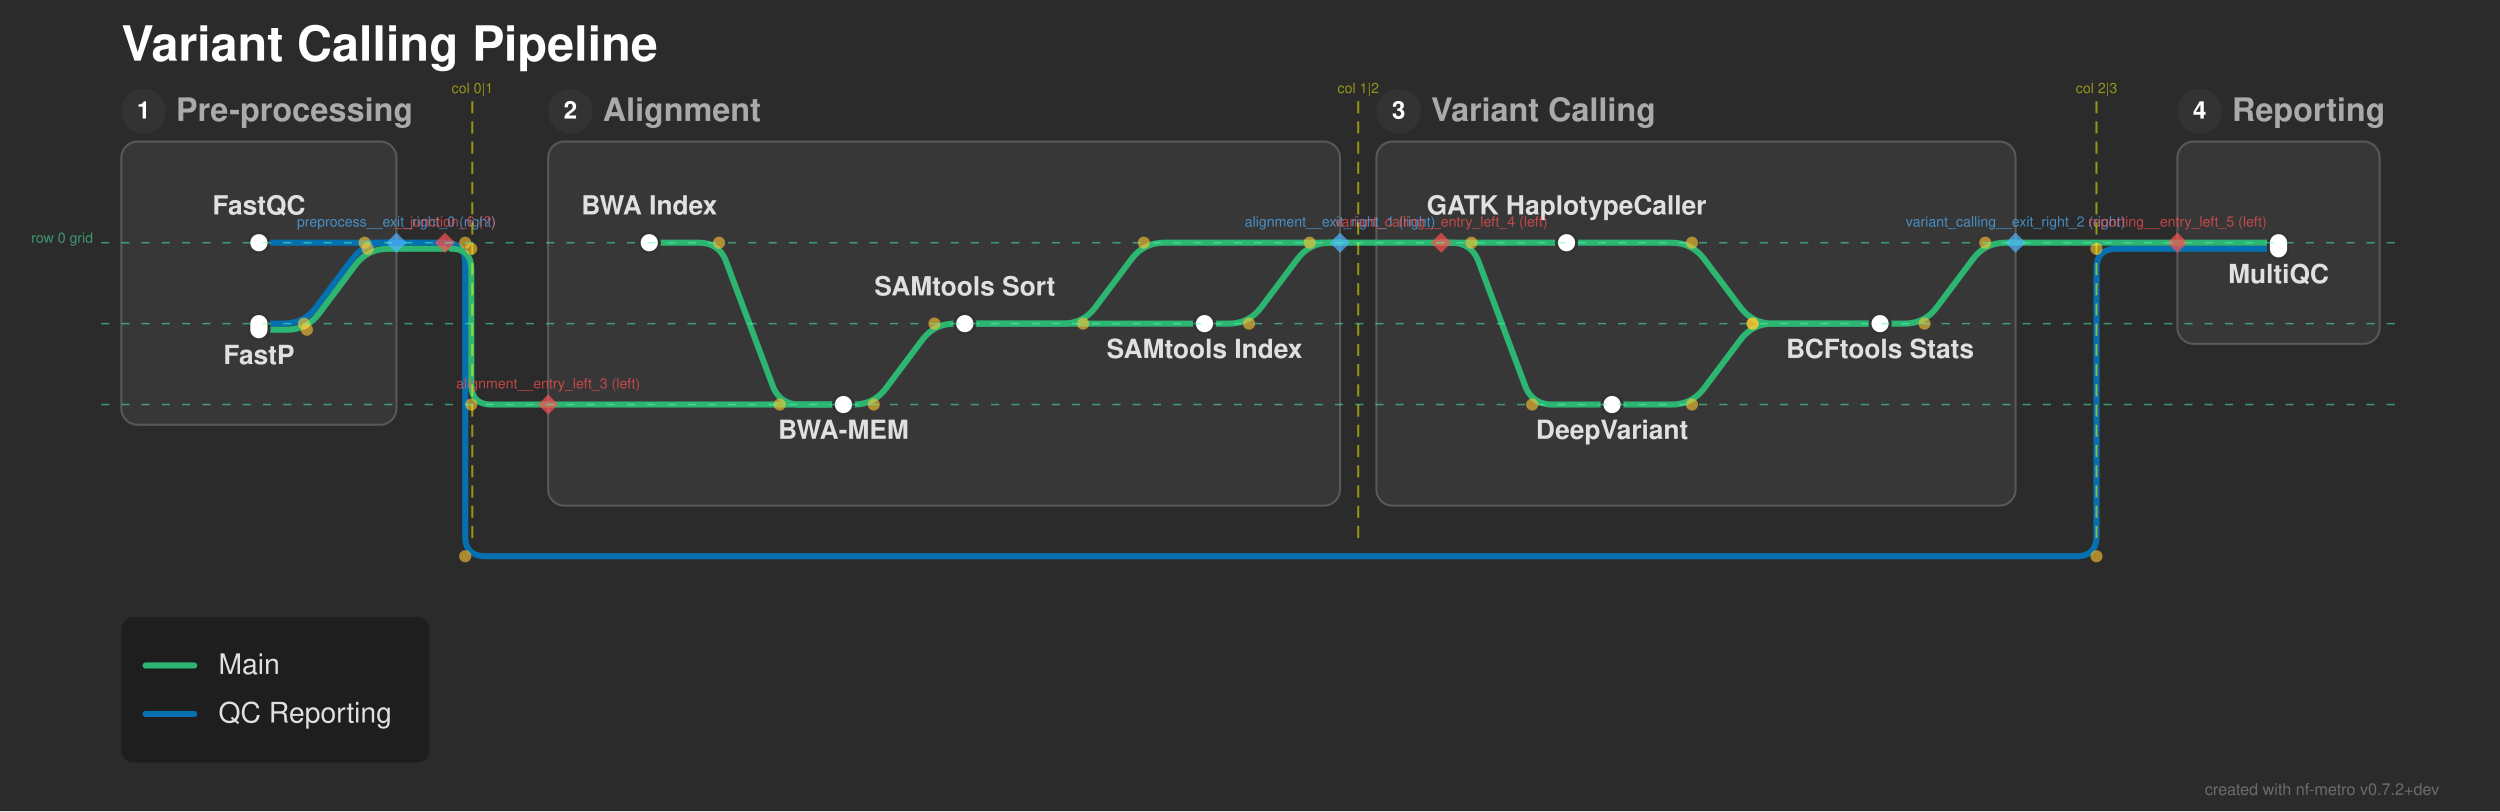
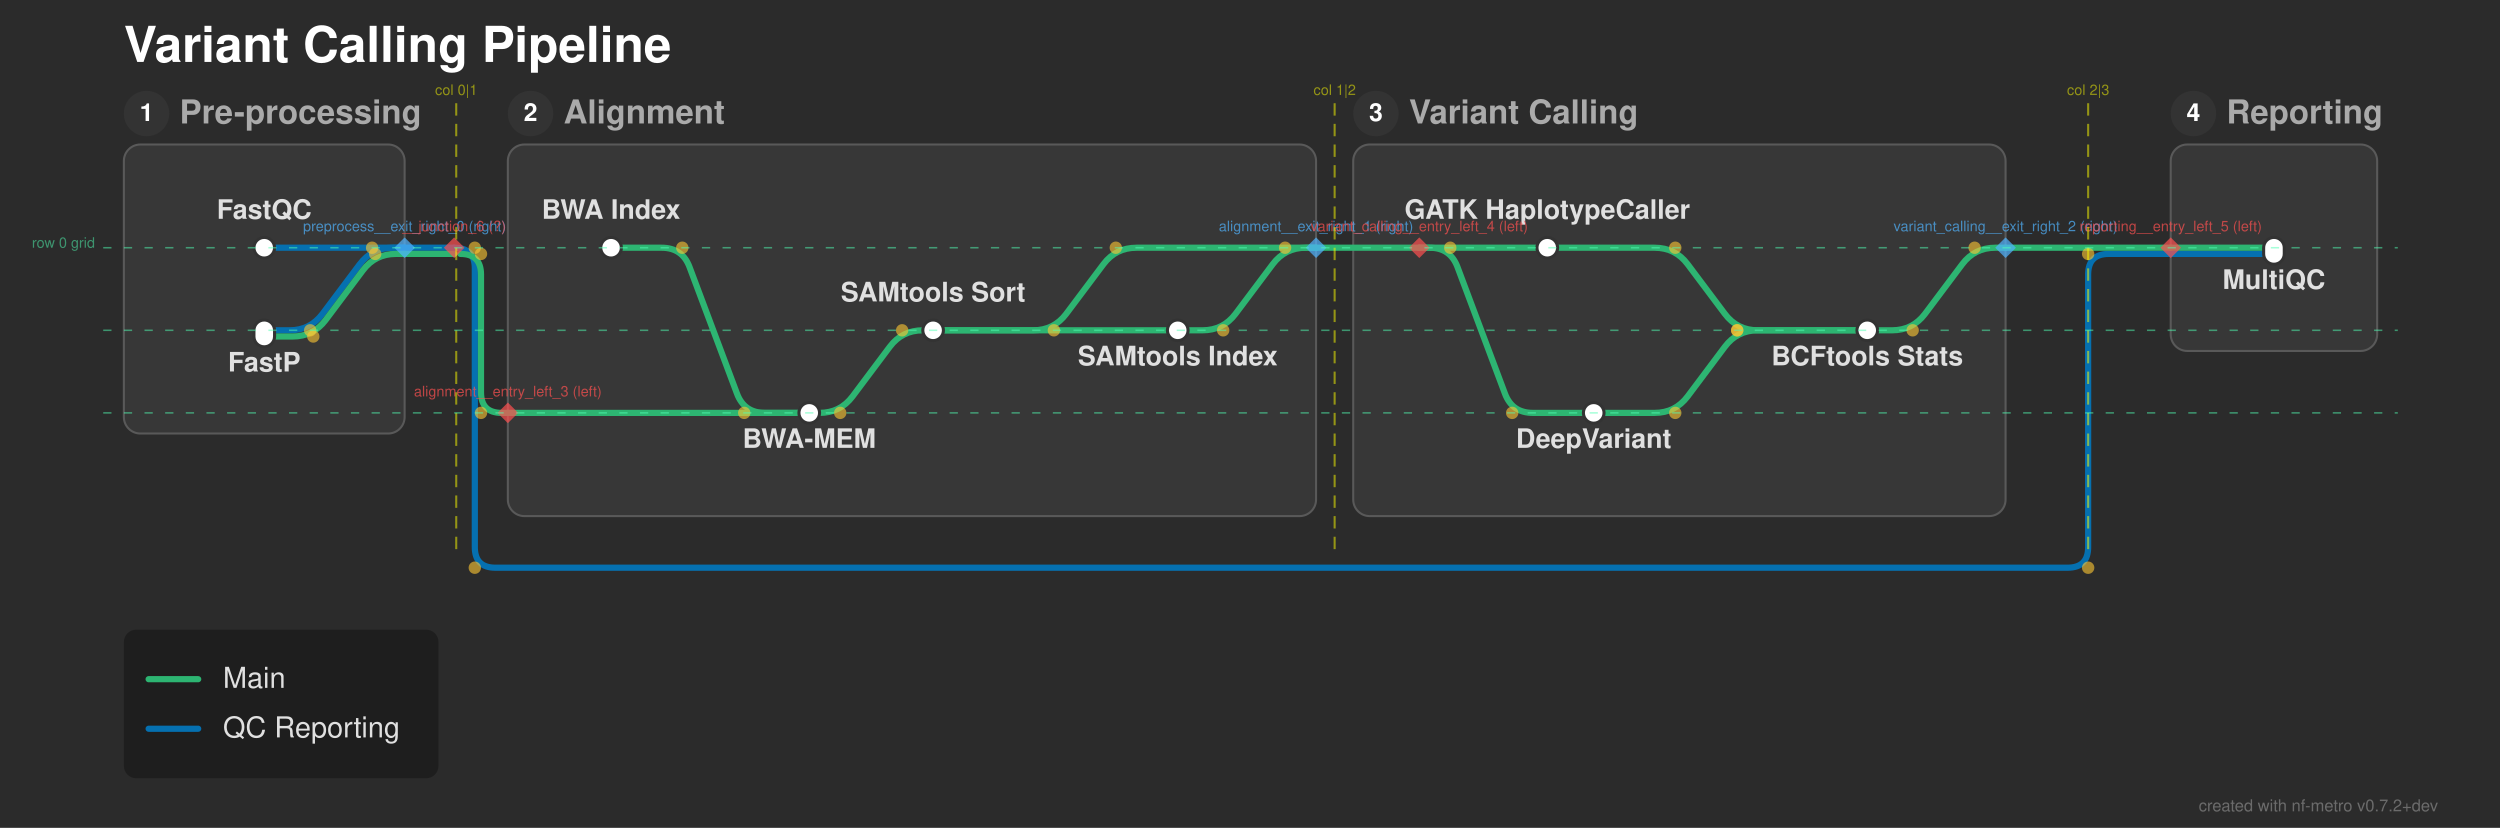
- <svg xmlns="http://www.w3.org/2000/svg" width="1236" height="401" viewBox="0 0 1236 401">
+ <svg xmlns="http://www.w3.org/2000/svg" width="1211" height="401" viewBox="0 0 1211 401">
  <defs>
</defs>
-   <rect x="0" y="0" width="1236" height="401" fill="#2b2b2b" />
+   <rect x="0" y="0" width="1211" height="401" fill="#2b2b2b" />
  <text x="60.0" y="30.0" font-size="24.0" fill="#ffffff" font-family="'Helvetica Neue', Helvetica, Arial, sans-serif" font-weight="bold" class="nf-metro-title">Variant Calling Pipeline</text>
  <rect x="60.0" y="70.0" width="136.0" height="140.0" rx="8" ry="8" fill="#373737" stroke="#595959" stroke-width="1.0" class="nf-metro-section-box" data-section-id="preprocess" data-section-lines="main,qc" />
  <circle cx="71.0" cy="55.0" r="11" fill="#333333" class="nf-metro-section-num-circle" data-section-id="preprocess" />
  <text x="71.0" y="55.0" font-size="12" fill="#ffffff" font-family="'Helvetica Neue', Helvetica, Arial, sans-serif" font-weight="bold" text-anchor="middle" dy="0.3em" data-section-id="preprocess">1</text>
  <text x="87.0" y="55.0" font-size="16.0" fill="#aaaaaa" font-family="'Helvetica Neue', Helvetica, Arial, sans-serif" font-weight="bold" dy="0.3em" class="nf-metro-section-label" data-section-id="preprocess">Pre-processing</text>
-   <rect x="271.0" y="70.0" width="391.5" height="180.0" rx="8" ry="8" fill="#373737" stroke="#595959" stroke-width="1.0" class="nf-metro-section-box" data-section-id="alignment" data-section-lines="main" />
-   <circle cx="282.0" cy="55.0" r="11" fill="#333333" class="nf-metro-section-num-circle" data-section-id="alignment" />
-   <text x="282.0" y="55.0" font-size="12" fill="#ffffff" font-family="'Helvetica Neue', Helvetica, Arial, sans-serif" font-weight="bold" text-anchor="middle" dy="0.3em" data-section-id="alignment">2</text>
-   <text x="298.0" y="55.0" font-size="16.0" fill="#aaaaaa" font-family="'Helvetica Neue', Helvetica, Arial, sans-serif" font-weight="bold" dy="0.3em" class="nf-metro-section-label" data-section-id="alignment">Alignment</text>
-   <rect x="680.5" y="70.0" width="316.0" height="180.0" rx="8" ry="8" fill="#373737" stroke="#595959" stroke-width="1.0" class="nf-metro-section-box" data-section-id="variant_calling" data-section-lines="main" />
-   <circle cx="691.5" cy="55.0" r="11" fill="#333333" class="nf-metro-section-num-circle" data-section-id="variant_calling" />
-   <text x="691.5" y="55.0" font-size="12" fill="#ffffff" font-family="'Helvetica Neue', Helvetica, Arial, sans-serif" font-weight="bold" text-anchor="middle" dy="0.3em" data-section-id="variant_calling">3</text>
-   <text x="707.5" y="55.0" font-size="16.0" fill="#aaaaaa" font-family="'Helvetica Neue', Helvetica, Arial, sans-serif" font-weight="bold" dy="0.3em" class="nf-metro-section-label" data-section-id="variant_calling">Variant Calling</text>
-   <rect x="1076.5" y="70.0" width="100.0" height="100.0" rx="8" ry="8" fill="#373737" stroke="#595959" stroke-width="1.0" class="nf-metro-section-box" data-section-id="reporting" data-section-lines="main,qc" />
-   <circle cx="1087.5" cy="55.0" r="11" fill="#333333" class="nf-metro-section-num-circle" data-section-id="reporting" />
-   <text x="1087.5" y="55.0" font-size="12" fill="#ffffff" font-family="'Helvetica Neue', Helvetica, Arial, sans-serif" font-weight="bold" text-anchor="middle" dy="0.3em" data-section-id="reporting">4</text>
-   <text x="1103.5" y="55.0" font-size="16.0" fill="#aaaaaa" font-family="'Helvetica Neue', Helvetica, Arial, sans-serif" font-weight="bold" dy="0.3em" class="nf-metro-section-label" data-section-id="reporting">Reporting</text>
+   <rect x="246.0" y="70.0" width="391.5" height="180.0" rx="8" ry="8" fill="#373737" stroke="#595959" stroke-width="1.0" class="nf-metro-section-box" data-section-id="alignment" data-section-lines="main" />
+   <circle cx="257.0" cy="55.0" r="11" fill="#333333" class="nf-metro-section-num-circle" data-section-id="alignment" />
+   <text x="257.0" y="55.0" font-size="12" fill="#ffffff" font-family="'Helvetica Neue', Helvetica, Arial, sans-serif" font-weight="bold" text-anchor="middle" dy="0.3em" data-section-id="alignment">2</text>
+   <text x="273.0" y="55.0" font-size="16.0" fill="#aaaaaa" font-family="'Helvetica Neue', Helvetica, Arial, sans-serif" font-weight="bold" dy="0.3em" class="nf-metro-section-label" data-section-id="alignment">Alignment</text>
+   <rect x="655.5" y="70.0" width="316.0" height="180.0" rx="8" ry="8" fill="#373737" stroke="#595959" stroke-width="1.0" class="nf-metro-section-box" data-section-id="variant_calling" data-section-lines="main" />
+   <circle cx="666.5" cy="55.0" r="11" fill="#333333" class="nf-metro-section-num-circle" data-section-id="variant_calling" />
+   <text x="666.5" y="55.0" font-size="12" fill="#ffffff" font-family="'Helvetica Neue', Helvetica, Arial, sans-serif" font-weight="bold" text-anchor="middle" dy="0.3em" data-section-id="variant_calling">3</text>
+   <text x="682.5" y="55.0" font-size="16.0" fill="#aaaaaa" font-family="'Helvetica Neue', Helvetica, Arial, sans-serif" font-weight="bold" dy="0.3em" class="nf-metro-section-label" data-section-id="variant_calling">Variant Calling</text>
+   <rect x="1051.5" y="70.0" width="100.0" height="100.0" rx="8" ry="8" fill="#373737" stroke="#595959" stroke-width="1.0" class="nf-metro-section-box" data-section-id="reporting" data-section-lines="main,qc" />
+   <circle cx="1062.5" cy="55.0" r="11" fill="#333333" class="nf-metro-section-num-circle" data-section-id="reporting" />
+   <text x="1062.5" y="55.0" font-size="12" fill="#ffffff" font-family="'Helvetica Neue', Helvetica, Arial, sans-serif" font-weight="bold" text-anchor="middle" dy="0.3em" data-section-id="reporting">4</text>
+   <text x="1078.5" y="55.0" font-size="16.0" fill="#aaaaaa" font-family="'Helvetica Neue', Helvetica, Arial, sans-serif" font-weight="bold" dy="0.3em" class="nf-metro-section-label" data-section-id="reporting">Reporting</text>
  <path d="M128.0,120.0 L196.0,120.0" stroke="#0570b0" stroke-width="3.0" stroke-linecap="round" class="metro-line-qc" data-line-id="qc" />
-   <path d="M1076.5,123.0 L1126.5,123.0" stroke="#0570b0" stroke-width="3.0" stroke-linecap="round" class="metro-line-qc" data-line-id="qc" />
+   <path d="M1051.5,123.0 L1101.5,123.0" stroke="#0570b0" stroke-width="3.0" stroke-linecap="round" class="metro-line-qc" data-line-id="qc" />
  <path d="M128.0,160.0 L140.25,160.0 Q150.25,160.0,156.25,152.0 L174.25,128.0 Q180.25,120.0,190.25,120.0 L196.0,120.0" stroke="#0570b0" stroke-width="3.0" fill="none" stroke-linecap="round" stroke-linejoin="round" class="metro-line-qc" data-line-id="qc" />
  <path d="M196.0,120.0 L220.0,120.0" stroke="#0570b0" stroke-width="3.0" stroke-linecap="round" class="metro-line-qc" data-line-id="qc" />
-   <path d="M220.0,120.0 L220.0,120.0 Q230.0,120.0,230.0,130.0 L230.0,265.0 Q230.0,275.0,240.0,275.0 L1026.5,275.0 Q1036.5,275.0,1036.5,265.0 L1036.5,133.0 Q1036.5,123.0,1046.5,123.0 L1076.5,123.0" stroke="#0570b0" stroke-width="3.0" fill="none" stroke-linecap="round" stroke-linejoin="round" class="metro-line-qc" data-line-id="qc" />
-   <path d="M321.0,120.0 L345.5,120.0 Q355.5,120.0,359.011,129.363 L381.989,190.637 Q385.5,200.0,395.5,200.0 L417.0,200.0" stroke="#2db572" stroke-width="3.0" fill="none" stroke-linecap="round" stroke-linejoin="round" class="metro-line-main" data-line-id="main" />
-   <path d="M417.0,200.0 L422.0,200.0 Q432.0,200.0,438.0,192.0 L456.0,168.0 Q462.0,160.0,472.0,160.0 L477.0,160.0" stroke="#2db572" stroke-width="3.0" fill="none" stroke-linecap="round" stroke-linejoin="round" class="metro-line-main" data-line-id="main" />
-   <path d="M477.0,160.0 L595.5,160.0" stroke="#2db572" stroke-width="3.0" stroke-linecap="round" class="metro-line-main" data-line-id="main" />
-   <path d="M774.5,120.0 L826.5,120.0 Q836.5,120.0,842.5,128.0 L860.5,152.0 Q866.5,160.0,876.5,160.0 L929.5,160.0" stroke="#2db572" stroke-width="3.0" fill="none" stroke-linecap="round" stroke-linejoin="round" class="metro-line-main" data-line-id="main" />
-   <path d="M797.0,200.0 L826.5,200.0 Q836.5,200.0,842.5,192.0 L860.5,168.0 Q866.5,160.0,876.5,160.0 L929.5,160.0" stroke="#2db572" stroke-width="3.0" fill="none" stroke-linecap="round" stroke-linejoin="round" class="metro-line-main" data-line-id="main" />
+   <path d="M220.0,120.0 L220.0,120.0 Q230.0,120.0,230.0,130.0 L230.0,265.0 Q230.0,275.0,240.0,275.0 L1001.5,275.0 Q1011.5,275.0,1011.5,265.0 L1011.5,133.0 Q1011.5,123.0,1021.5,123.0 L1051.5,123.0" stroke="#0570b0" stroke-width="3.0" fill="none" stroke-linecap="round" stroke-linejoin="round" class="metro-line-qc" data-line-id="qc" />
+   <path d="M296.0,120.0 L320.5,120.0 Q330.5,120.0,334.011,129.363 L356.989,190.637 Q360.5,200.0,370.5,200.0 L392.0,200.0" stroke="#2db572" stroke-width="3.0" fill="none" stroke-linecap="round" stroke-linejoin="round" class="metro-line-main" data-line-id="main" />
+   <path d="M392.0,200.0 L397.0,200.0 Q407.0,200.0,413.0,192.0 L431.0,168.0 Q437.0,160.0,447.0,160.0 L452.0,160.0" stroke="#2db572" stroke-width="3.0" fill="none" stroke-linecap="round" stroke-linejoin="round" class="metro-line-main" data-line-id="main" />
+   <path d="M452.0,160.0 L570.5,160.0" stroke="#2db572" stroke-width="3.0" stroke-linecap="round" class="metro-line-main" data-line-id="main" />
+   <path d="M749.5,120.0 L801.5,120.0 Q811.5,120.0,817.5,128.0 L835.5,152.0 Q841.5,160.0,851.5,160.0 L904.5,160.0" stroke="#2db572" stroke-width="3.0" fill="none" stroke-linecap="round" stroke-linejoin="round" class="metro-line-main" data-line-id="main" />
+   <path d="M772.0,200.0 L801.5,200.0 Q811.5,200.0,817.5,192.0 L835.5,168.0 Q841.5,160.0,851.5,160.0 L904.5,160.0" stroke="#2db572" stroke-width="3.0" fill="none" stroke-linecap="round" stroke-linejoin="round" class="metro-line-main" data-line-id="main" />
  <path d="M128.0,163.0 L141.75,163.0 Q151.75,163.0,157.75,155.0 L175.75,131.0 Q181.75,123.0,191.75,123.0 L196.0,123.0" stroke="#2db572" stroke-width="3.0" fill="none" stroke-linecap="round" stroke-linejoin="round" class="metro-line-main" data-line-id="main" />
-   <path d="M271.0,200.0 L417.0,200.0" stroke="#2db572" stroke-width="3.0" stroke-linecap="round" class="metro-line-main" data-line-id="main" />
-   <path d="M477.0,160.0 L525.5,160.0 Q535.5,160.0,541.5,152.0 L559.5,128.0 Q565.5,120.0,575.5,120.0 L662.5,120.0" stroke="#2db572" stroke-width="3.0" fill="none" stroke-linecap="round" stroke-linejoin="round" class="metro-line-main" data-line-id="main" />
-   <path d="M712.5,120.0 L774.5,120.0" stroke="#2db572" stroke-width="3.0" stroke-linecap="round" class="metro-line-main" data-line-id="main" />
-   <path d="M712.5,120.0 L717.5,120.0 Q727.5,120.0,731.011,129.363 L753.989,190.637 Q757.5,200.0,767.5,200.0 L797.0,200.0" stroke="#2db572" stroke-width="3.0" fill="none" stroke-linecap="round" stroke-linejoin="round" class="metro-line-main" data-line-id="main" />
-   <path d="M595.5,160.0 L607.5,160.0 Q617.5,160.0,623.5,152.0 L641.5,128.0 Q647.5,120.0,657.5,120.0 L662.5,120.0" stroke="#2db572" stroke-width="3.0" fill="none" stroke-linecap="round" stroke-linejoin="round" class="metro-line-main" data-line-id="main" />
-   <path d="M929.5,160.0 L941.5,160.0 Q951.5,160.0,957.5,152.0 L975.5,128.0 Q981.5,120.0,991.5,120.0 L996.5,120.0" stroke="#2db572" stroke-width="3.0" fill="none" stroke-linecap="round" stroke-linejoin="round" class="metro-line-main" data-line-id="main" />
-   <path d="M1076.5,120.0 L1126.5,120.0" stroke="#2db572" stroke-width="3.0" stroke-linecap="round" class="metro-line-main" data-line-id="main" />
+   <path d="M246.0,200.0 L392.0,200.0" stroke="#2db572" stroke-width="3.0" stroke-linecap="round" class="metro-line-main" data-line-id="main" />
+   <path d="M452.0,160.0 L500.5,160.0 Q510.5,160.0,516.5,152.0 L534.5,128.0 Q540.5,120.0,550.5,120.0 L637.5,120.0" stroke="#2db572" stroke-width="3.0" fill="none" stroke-linecap="round" stroke-linejoin="round" class="metro-line-main" data-line-id="main" />
+   <path d="M687.5,120.0 L749.5,120.0" stroke="#2db572" stroke-width="3.0" stroke-linecap="round" class="metro-line-main" data-line-id="main" />
+   <path d="M687.5,120.0 L692.5,120.0 Q702.5,120.0,706.011,129.363 L728.989,190.637 Q732.5,200.0,742.5,200.0 L772.0,200.0" stroke="#2db572" stroke-width="3.0" fill="none" stroke-linecap="round" stroke-linejoin="round" class="metro-line-main" data-line-id="main" />
+   <path d="M570.5,160.0 L582.5,160.0 Q592.5,160.0,598.5,152.0 L616.5,128.0 Q622.5,120.0,632.5,120.0 L637.5,120.0" stroke="#2db572" stroke-width="3.0" fill="none" stroke-linecap="round" stroke-linejoin="round" class="metro-line-main" data-line-id="main" />
+   <path d="M904.5,160.0 L916.5,160.0 Q926.5,160.0,932.5,152.0 L950.5,128.0 Q956.5,120.0,966.5,120.0 L971.5,120.0" stroke="#2db572" stroke-width="3.0" fill="none" stroke-linecap="round" stroke-linejoin="round" class="metro-line-main" data-line-id="main" />
+   <path d="M1051.5,120.0 L1101.5,120.0" stroke="#2db572" stroke-width="3.0" stroke-linecap="round" class="metro-line-main" data-line-id="main" />
  <path d="M196.0,123.0 L220.0,123.0" stroke="#2db572" stroke-width="3.0" stroke-linecap="round" class="metro-line-main" data-line-id="main" />
-   <path d="M223.0,123.0 L223.0,123.0 Q233.0,123.0,233.0,133.0 L233.0,190.0 Q233.0,200.0,243.0,200.0 L271.0,200.0" stroke="#2db572" stroke-width="3.0" fill="none" stroke-linecap="round" stroke-linejoin="round" class="metro-line-main" data-line-id="main" />
-   <path d="M662.5,120.0 L712.5,120.0" stroke="#2db572" stroke-width="3.0" stroke-linecap="round" class="metro-line-main" data-line-id="main" />
-   <path d="M996.5,120.0 L1076.5,120.0" stroke="#2db572" stroke-width="3.0" stroke-linecap="round" class="metro-line-main" data-line-id="main" />
+   <path d="M223.0,123.0 L223.0,123.0 Q233.0,123.0,233.0,133.0 L233.0,190.0 Q233.0,200.0,243.0,200.0 L246.0,200.0" stroke="#2db572" stroke-width="3.0" fill="none" stroke-linecap="round" stroke-linejoin="round" class="metro-line-main" data-line-id="main" />
+   <path d="M637.5,120.0 L687.5,120.0" stroke="#2db572" stroke-width="3.0" stroke-linecap="round" class="metro-line-main" data-line-id="main" />
+   <path d="M971.5,120.0 L1051.5,120.0" stroke="#2db572" stroke-width="3.0" stroke-linecap="round" class="metro-line-main" data-line-id="main" />
  <rect x="123.0" y="115.0" width="10.0" height="10.0" rx="5.0" ry="5.0" fill="#ffffff" stroke="#333333" stroke-width="1.5" class="nf-metro-station" data-station-id="fastqc" data-station-lines="qc" data-station-label="FastQC" data-section-id="preprocess" data-section-name="Pre-processing" />
  <rect x="123.0" y="155.0" width="10.0" height="13.0" rx="5.0" ry="5.0" fill="#ffffff" stroke="#333333" stroke-width="1.5" class="nf-metro-station" data-station-id="fastp" data-station-lines="main,qc" data-station-label="FastP" data-section-id="preprocess" data-section-name="Pre-processing" />
-   <rect x="316.0" y="115.0" width="10.0" height="10.0" rx="5.0" ry="5.0" fill="#ffffff" stroke="#333333" stroke-width="1.5" class="nf-metro-station" data-station-id="bwa_index" data-station-lines="main" data-station-label="BWA Index" data-section-id="alignment" data-section-name="Alignment" />
-   <rect x="412.0" y="195.0" width="10.0" height="10.0" rx="5.0" ry="5.0" fill="#ffffff" stroke="#333333" stroke-width="1.5" class="nf-metro-station" data-station-id="bwa_mem" data-station-lines="main" data-station-label="BWA-MEM" data-section-id="alignment" data-section-name="Alignment" />
-   <rect x="472.0" y="155.0" width="10.0" height="10.0" rx="5.0" ry="5.0" fill="#ffffff" stroke="#333333" stroke-width="1.5" class="nf-metro-station" data-station-id="samtools_sort" data-station-lines="main" data-station-label="SAMtools Sort" data-section-id="alignment" data-section-name="Alignment" />
-   <rect x="590.5" y="155.0" width="10.0" height="10.0" rx="5.0" ry="5.0" fill="#ffffff" stroke="#333333" stroke-width="1.5" class="nf-metro-station" data-station-id="samtools_index" data-station-lines="main" data-station-label="SAMtools Index" data-section-id="alignment" data-section-name="Alignment" />
-   <rect x="769.5" y="115.0" width="10.0" height="10.0" rx="5.0" ry="5.0" fill="#ffffff" stroke="#333333" stroke-width="1.5" class="nf-metro-station" data-station-id="gatk" data-station-lines="main" data-station-label="GATK HaplotypeCaller" data-section-id="variant_calling" data-section-name="Variant Calling" />
-   <rect x="792.0" y="195.0" width="10.0" height="10.0" rx="5.0" ry="5.0" fill="#ffffff" stroke="#333333" stroke-width="1.5" class="nf-metro-station" data-station-id="deepvariant" data-station-lines="main" data-station-label="DeepVariant" data-section-id="variant_calling" data-section-name="Variant Calling" />
-   <rect x="924.5" y="155.0" width="10.0" height="10.0" rx="5.0" ry="5.0" fill="#ffffff" stroke="#333333" stroke-width="1.5" class="nf-metro-station" data-station-id="bcftools" data-station-lines="main" data-station-label="BCFtools Stats" data-section-id="variant_calling" data-section-name="Variant Calling" />
-   <rect x="1121.5" y="115.0" width="10.0" height="13.0" rx="5.0" ry="5.0" fill="#ffffff" stroke="#333333" stroke-width="1.5" class="nf-metro-station" data-station-id="multiqc" data-station-lines="main,qc" data-station-label="MultiQC" data-section-id="reporting" data-section-name="Reporting" />
-   <text x="321.0" y="106.0" font-size="13.0" fill="#e0e0e0" font-family="'Helvetica Neue', Helvetica, Arial, sans-serif" font-weight="bold" text-anchor="middle" dominant-baseline="auto" data-station-id="bwa_index" class="nf-metro-station-label">BWA Index</text>
-   <text x="774.5" y="106.0" font-size="13.0" fill="#e0e0e0" font-family="'Helvetica Neue', Helvetica, Arial, sans-serif" font-weight="bold" text-anchor="middle" dominant-baseline="auto" data-station-id="gatk" class="nf-metro-station-label">GATK HaplotypeCaller</text>
-   <text x="797.0" y="211.0" font-size="13.0" fill="#e0e0e0" font-family="'Helvetica Neue', Helvetica, Arial, sans-serif" font-weight="bold" text-anchor="middle" dominant-baseline="hanging" data-station-id="deepvariant" class="nf-metro-station-label">DeepVariant</text>
+   <rect x="291.0" y="115.0" width="10.0" height="10.0" rx="5.0" ry="5.0" fill="#ffffff" stroke="#333333" stroke-width="1.5" class="nf-metro-station" data-station-id="bwa_index" data-station-lines="main" data-station-label="BWA Index" data-section-id="alignment" data-section-name="Alignment" />
+   <rect x="387.0" y="195.0" width="10.0" height="10.0" rx="5.0" ry="5.0" fill="#ffffff" stroke="#333333" stroke-width="1.5" class="nf-metro-station" data-station-id="bwa_mem" data-station-lines="main" data-station-label="BWA-MEM" data-section-id="alignment" data-section-name="Alignment" />
+   <rect x="447.0" y="155.0" width="10.0" height="10.0" rx="5.0" ry="5.0" fill="#ffffff" stroke="#333333" stroke-width="1.5" class="nf-metro-station" data-station-id="samtools_sort" data-station-lines="main" data-station-label="SAMtools Sort" data-section-id="alignment" data-section-name="Alignment" />
+   <rect x="565.5" y="155.0" width="10.0" height="10.0" rx="5.0" ry="5.0" fill="#ffffff" stroke="#333333" stroke-width="1.5" class="nf-metro-station" data-station-id="samtools_index" data-station-lines="main" data-station-label="SAMtools Index" data-section-id="alignment" data-section-name="Alignment" />
+   <rect x="744.5" y="115.0" width="10.0" height="10.0" rx="5.0" ry="5.0" fill="#ffffff" stroke="#333333" stroke-width="1.5" class="nf-metro-station" data-station-id="gatk" data-station-lines="main" data-station-label="GATK HaplotypeCaller" data-section-id="variant_calling" data-section-name="Variant Calling" />
+   <rect x="767.0" y="195.0" width="10.0" height="10.0" rx="5.0" ry="5.0" fill="#ffffff" stroke="#333333" stroke-width="1.5" class="nf-metro-station" data-station-id="deepvariant" data-station-lines="main" data-station-label="DeepVariant" data-section-id="variant_calling" data-section-name="Variant Calling" />
+   <rect x="899.5" y="155.0" width="10.0" height="10.0" rx="5.0" ry="5.0" fill="#ffffff" stroke="#333333" stroke-width="1.5" class="nf-metro-station" data-station-id="bcftools" data-station-lines="main" data-station-label="BCFtools Stats" data-section-id="variant_calling" data-section-name="Variant Calling" />
+   <rect x="1096.5" y="115.0" width="10.0" height="13.0" rx="5.0" ry="5.0" fill="#ffffff" stroke="#333333" stroke-width="1.5" class="nf-metro-station" data-station-id="multiqc" data-station-lines="main,qc" data-station-label="MultiQC" data-section-id="reporting" data-section-name="Reporting" />
+   <text x="296.0" y="106.0" font-size="13.0" fill="#e0e0e0" font-family="'Helvetica Neue', Helvetica, Arial, sans-serif" font-weight="bold" text-anchor="middle" dominant-baseline="auto" data-station-id="bwa_index" class="nf-metro-station-label">BWA Index</text>
+   <text x="749.5" y="106.0" font-size="13.0" fill="#e0e0e0" font-family="'Helvetica Neue', Helvetica, Arial, sans-serif" font-weight="bold" text-anchor="middle" dominant-baseline="auto" data-station-id="gatk" class="nf-metro-station-label">GATK HaplotypeCaller</text>
+   <text x="772.0" y="211.0" font-size="13.0" fill="#e0e0e0" font-family="'Helvetica Neue', Helvetica, Arial, sans-serif" font-weight="bold" text-anchor="middle" dominant-baseline="hanging" data-station-id="deepvariant" class="nf-metro-station-label">DeepVariant</text>
  <text x="128.0" y="106.0" font-size="13.0" fill="#e0e0e0" font-family="'Helvetica Neue', Helvetica, Arial, sans-serif" font-weight="bold" text-anchor="middle" dominant-baseline="auto" data-station-id="fastqc" class="nf-metro-station-label">FastQC</text>
-   <text x="1126.5" y="134.0" font-size="13.0" fill="#e0e0e0" font-family="'Helvetica Neue', Helvetica, Arial, sans-serif" font-weight="bold" text-anchor="middle" dominant-baseline="hanging" data-station-id="multiqc" class="nf-metro-station-label">MultiQC</text>
+   <text x="1101.5" y="134.0" font-size="13.0" fill="#e0e0e0" font-family="'Helvetica Neue', Helvetica, Arial, sans-serif" font-weight="bold" text-anchor="middle" dominant-baseline="hanging" data-station-id="multiqc" class="nf-metro-station-label">MultiQC</text>
  <text x="128.0" y="174.0" font-size="13.0" fill="#e0e0e0" font-family="'Helvetica Neue', Helvetica, Arial, sans-serif" font-weight="bold" text-anchor="middle" dominant-baseline="hanging" data-station-id="fastp" class="nf-metro-station-label">FastP</text>
-   <text x="929.5" y="171.0" font-size="13.0" fill="#e0e0e0" font-family="'Helvetica Neue', Helvetica, Arial, sans-serif" font-weight="bold" text-anchor="middle" dominant-baseline="hanging" data-station-id="bcftools" class="nf-metro-station-label">BCFtools Stats</text>
-   <text x="417.0" y="211.0" font-size="13.0" fill="#e0e0e0" font-family="'Helvetica Neue', Helvetica, Arial, sans-serif" font-weight="bold" text-anchor="middle" dominant-baseline="hanging" data-station-id="bwa_mem" class="nf-metro-station-label">BWA-MEM</text>
-   <text x="477.0" y="146.0" font-size="13.0" fill="#e0e0e0" font-family="'Helvetica Neue', Helvetica, Arial, sans-serif" font-weight="bold" text-anchor="middle" dominant-baseline="auto" data-station-id="samtools_sort" class="nf-metro-station-label">SAMtools Sort</text>
-   <text x="595.5" y="171.0" font-size="13.0" fill="#e0e0e0" font-family="'Helvetica Neue', Helvetica, Arial, sans-serif" font-weight="bold" text-anchor="middle" dominant-baseline="hanging" data-station-id="samtools_index" class="nf-metro-station-label">SAMtools Index</text>
-   <circle cx="355.5" cy="120.0" r="3.0" fill="rgba(255, 200, 50, 0.6)" />
-   <circle cx="385.5" cy="200.0" r="3.0" fill="rgba(255, 200, 50, 0.6)" />
-   <circle cx="432.0" cy="200.0" r="3.0" fill="rgba(255, 200, 50, 0.6)" />
-   <circle cx="462.0" cy="160.0" r="3.0" fill="rgba(255, 200, 50, 0.6)" />
-   <circle cx="836.5" cy="120.0" r="3.0" fill="rgba(255, 200, 50, 0.6)" />
-   <circle cx="866.5" cy="160.0" r="3.0" fill="rgba(255, 200, 50, 0.6)" />
-   <circle cx="836.5" cy="200.0" r="3.0" fill="rgba(255, 200, 50, 0.6)" />
-   <circle cx="866.5" cy="160.0" r="3.0" fill="rgba(255, 200, 50, 0.6)" />
+   <text x="904.5" y="171.0" font-size="13.0" fill="#e0e0e0" font-family="'Helvetica Neue', Helvetica, Arial, sans-serif" font-weight="bold" text-anchor="middle" dominant-baseline="hanging" data-station-id="bcftools" class="nf-metro-station-label">BCFtools Stats</text>
+   <text x="392.0" y="211.0" font-size="13.0" fill="#e0e0e0" font-family="'Helvetica Neue', Helvetica, Arial, sans-serif" font-weight="bold" text-anchor="middle" dominant-baseline="hanging" data-station-id="bwa_mem" class="nf-metro-station-label">BWA-MEM</text>
+   <text x="452.0" y="146.0" font-size="13.0" fill="#e0e0e0" font-family="'Helvetica Neue', Helvetica, Arial, sans-serif" font-weight="bold" text-anchor="middle" dominant-baseline="auto" data-station-id="samtools_sort" class="nf-metro-station-label">SAMtools Sort</text>
+   <text x="570.5" y="171.0" font-size="13.0" fill="#e0e0e0" font-family="'Helvetica Neue', Helvetica, Arial, sans-serif" font-weight="bold" text-anchor="middle" dominant-baseline="hanging" data-station-id="samtools_index" class="nf-metro-station-label">SAMtools Index</text>
+   <circle cx="330.5" cy="120.0" r="3.0" fill="rgba(255, 200, 50, 0.6)" />
+   <circle cx="360.5" cy="200.0" r="3.0" fill="rgba(255, 200, 50, 0.6)" />
+   <circle cx="407.0" cy="200.0" r="3.0" fill="rgba(255, 200, 50, 0.6)" />
+   <circle cx="437.0" cy="160.0" r="3.0" fill="rgba(255, 200, 50, 0.6)" />
+   <circle cx="811.5" cy="120.0" r="3.0" fill="rgba(255, 200, 50, 0.6)" />
+   <circle cx="841.5" cy="160.0" r="3.0" fill="rgba(255, 200, 50, 0.6)" />
+   <circle cx="811.5" cy="200.0" r="3.0" fill="rgba(255, 200, 50, 0.6)" />
+   <circle cx="841.5" cy="160.0" r="3.0" fill="rgba(255, 200, 50, 0.6)" />
  <circle cx="151.75" cy="163.0" r="3.0" fill="rgba(255, 200, 50, 0.6)" />
  <circle cx="181.75" cy="123.0" r="3.0" fill="rgba(255, 200, 50, 0.6)" />
-   <circle cx="535.5" cy="160.0" r="3.0" fill="rgba(255, 200, 50, 0.6)" />
-   <circle cx="565.5" cy="120.0" r="3.0" fill="rgba(255, 200, 50, 0.6)" />
-   <circle cx="727.5" cy="120.0" r="3.0" fill="rgba(255, 200, 50, 0.6)" />
-   <circle cx="757.5" cy="200.0" r="3.0" fill="rgba(255, 200, 50, 0.6)" />
-   <circle cx="617.5" cy="160.0" r="3.0" fill="rgba(255, 200, 50, 0.6)" />
-   <circle cx="647.5" cy="120.0" r="3.0" fill="rgba(255, 200, 50, 0.6)" />
-   <circle cx="951.5" cy="160.0" r="3.0" fill="rgba(255, 200, 50, 0.6)" />
-   <circle cx="981.5" cy="120.0" r="3.0" fill="rgba(255, 200, 50, 0.6)" />
+   <circle cx="510.5" cy="160.0" r="3.0" fill="rgba(255, 200, 50, 0.6)" />
+   <circle cx="540.5" cy="120.0" r="3.0" fill="rgba(255, 200, 50, 0.6)" />
+   <circle cx="702.5" cy="120.0" r="3.0" fill="rgba(255, 200, 50, 0.6)" />
+   <circle cx="732.5" cy="200.0" r="3.0" fill="rgba(255, 200, 50, 0.6)" />
+   <circle cx="592.5" cy="160.0" r="3.0" fill="rgba(255, 200, 50, 0.6)" />
+   <circle cx="622.5" cy="120.0" r="3.0" fill="rgba(255, 200, 50, 0.6)" />
+   <circle cx="926.5" cy="160.0" r="3.0" fill="rgba(255, 200, 50, 0.6)" />
+   <circle cx="956.5" cy="120.0" r="3.0" fill="rgba(255, 200, 50, 0.6)" />
  <circle cx="150.25" cy="160.0" r="3.0" fill="rgba(255, 200, 50, 0.6)" />
  <circle cx="180.25" cy="120.0" r="3.0" fill="rgba(255, 200, 50, 0.6)" />
  <circle cx="233.0" cy="123.0" r="3.0" fill="rgba(255, 200, 50, 0.6)" />
  <circle cx="233.0" cy="200.0" r="3.0" fill="rgba(255, 200, 50, 0.6)" />
  <circle cx="230.0" cy="120.0" r="3.0" fill="rgba(255, 200, 50, 0.6)" />
  <circle cx="230.0" cy="275.0" r="3.0" fill="rgba(255, 200, 50, 0.6)" />
-   <circle cx="1036.5" cy="275.0" r="3.0" fill="rgba(255, 200, 50, 0.6)" />
-   <circle cx="1036.5" cy="123.0" r="3.0" fill="rgba(255, 200, 50, 0.6)" />
+   <circle cx="1011.5" cy="275.0" r="3.0" fill="rgba(255, 200, 50, 0.6)" />
+   <circle cx="1011.5" cy="123.0" r="3.0" fill="rgba(255, 200, 50, 0.6)" />
  <path d="M196.0,115.0 L201.0,120.0 L196.0,125.0 L191.0,120.0 Z" fill="rgba(80, 180, 255, 0.7)" stroke="none" />
  <text x="196.0" y="112.0" font-size="7" fill="rgba(80, 180, 255, 0.7)" font-family="'Helvetica Neue', Helvetica, Arial, sans-serif" text-anchor="middle" dominant-baseline="auto">preprocess__exit_right_0 (right)</text>
-   <path d="M662.5,115.0 L667.5,120.0 L662.5,125.0 L657.5,120.0 Z" fill="rgba(80, 180, 255, 0.7)" stroke="none" />
-   <text x="662.5" y="112.0" font-size="7" fill="rgba(80, 180, 255, 0.7)" font-family="'Helvetica Neue', Helvetica, Arial, sans-serif" text-anchor="middle" dominant-baseline="auto">alignment__exit_right_1 (right)</text>
-   <path d="M996.5,115.0 L1001.5,120.0 L996.5,125.0 L991.5,120.0 Z" fill="rgba(80, 180, 255, 0.7)" stroke="none" />
-   <text x="996.5" y="112.0" font-size="7" fill="rgba(80, 180, 255, 0.7)" font-family="'Helvetica Neue', Helvetica, Arial, sans-serif" text-anchor="middle" dominant-baseline="auto">variant_calling__exit_right_2 (right)</text>
-   <path d="M271.0,195.0 L276.0,200.0 L271.0,205.0 L266.0,200.0 Z" fill="rgba(255, 80, 80, 0.7)" stroke="none" />
-   <text x="271.0" y="192.0" font-size="7" fill="rgba(255, 80, 80, 0.7)" font-family="'Helvetica Neue', Helvetica, Arial, sans-serif" text-anchor="middle" dominant-baseline="auto">alignment__entry_left_3 (left)</text>
-   <path d="M712.5,115.0 L717.5,120.0 L712.5,125.0 L707.5,120.0 Z" fill="rgba(255, 80, 80, 0.7)" stroke="none" />
-   <text x="712.5" y="112.0" font-size="7" fill="rgba(255, 80, 80, 0.7)" font-family="'Helvetica Neue', Helvetica, Arial, sans-serif" text-anchor="middle" dominant-baseline="auto">variant_calling__entry_left_4 (left)</text>
-   <path d="M1076.5,115.0 L1081.5,120.0 L1076.5,125.0 L1071.5,120.0 Z" fill="rgba(255, 80, 80, 0.7)" stroke="none" />
-   <text x="1076.5" y="112.0" font-size="7" fill="rgba(255, 80, 80, 0.7)" font-family="'Helvetica Neue', Helvetica, Arial, sans-serif" text-anchor="middle" dominant-baseline="auto">reporting__entry_left_5 (left)</text>
+   <path d="M637.5,115.0 L642.5,120.0 L637.5,125.0 L632.5,120.0 Z" fill="rgba(80, 180, 255, 0.7)" stroke="none" />
+   <text x="637.5" y="112.0" font-size="7" fill="rgba(80, 180, 255, 0.7)" font-family="'Helvetica Neue', Helvetica, Arial, sans-serif" text-anchor="middle" dominant-baseline="auto">alignment__exit_right_1 (right)</text>
+   <path d="M971.5,115.0 L976.5,120.0 L971.5,125.0 L966.5,120.0 Z" fill="rgba(80, 180, 255, 0.7)" stroke="none" />
+   <text x="971.5" y="112.0" font-size="7" fill="rgba(80, 180, 255, 0.7)" font-family="'Helvetica Neue', Helvetica, Arial, sans-serif" text-anchor="middle" dominant-baseline="auto">variant_calling__exit_right_2 (right)</text>
+   <path d="M246.0,195.0 L251.0,200.0 L246.0,205.0 L241.0,200.0 Z" fill="rgba(255, 80, 80, 0.7)" stroke="none" />
+   <text x="246.0" y="192.0" font-size="7" fill="rgba(255, 80, 80, 0.7)" font-family="'Helvetica Neue', Helvetica, Arial, sans-serif" text-anchor="middle" dominant-baseline="auto">alignment__entry_left_3 (left)</text>
+   <path d="M687.5,115.0 L692.5,120.0 L687.5,125.0 L682.5,120.0 Z" fill="rgba(255, 80, 80, 0.7)" stroke="none" />
+   <text x="687.5" y="112.0" font-size="7" fill="rgba(255, 80, 80, 0.7)" font-family="'Helvetica Neue', Helvetica, Arial, sans-serif" text-anchor="middle" dominant-baseline="auto">variant_calling__entry_left_4 (left)</text>
+   <path d="M1051.5,115.0 L1056.5,120.0 L1051.5,125.0 L1046.5,120.0 Z" fill="rgba(255, 80, 80, 0.7)" stroke="none" />
+   <text x="1051.5" y="112.0" font-size="7" fill="rgba(255, 80, 80, 0.7)" font-family="'Helvetica Neue', Helvetica, Arial, sans-serif" text-anchor="middle" dominant-baseline="auto">reporting__entry_left_5 (left)</text>
  <path d="M220.0,115.0 L225.0,120.0 L220.0,125.0 L215.0,120.0 Z" fill="rgba(255, 80, 80, 0.7)" stroke="none" />
  <text x="220.0" y="112.0" font-size="7" fill="rgba(255, 80, 80, 0.7)" font-family="'Helvetica Neue', Helvetica, Arial, sans-serif" text-anchor="middle" dominant-baseline="auto">__junction_6 (?)</text>
-   <path d="M233.5,50.0 L233.5,270.0" stroke="rgba(255, 255, 0, 0.5)" stroke-width="1" stroke-dasharray="6,4" />
-   <text x="233.5" y="46.0" font-size="7" fill="rgba(255, 255, 0, 0.5)" font-family="'Helvetica Neue', Helvetica, Arial, sans-serif" text-anchor="middle">col 0|1</text>
-   <path d="M671.5,50.0 L671.5,270.0" stroke="rgba(255, 255, 0, 0.5)" stroke-width="1" stroke-dasharray="6,4" />
-   <text x="671.5" y="46.0" font-size="7" fill="rgba(255, 255, 0, 0.5)" font-family="'Helvetica Neue', Helvetica, Arial, sans-serif" text-anchor="middle">col 1|2</text>
-   <path d="M1036.5,50.0 L1036.5,270.0" stroke="rgba(255, 255, 0, 0.5)" stroke-width="1" stroke-dasharray="6,4" />
-   <text x="1036.5" y="46.0" font-size="7" fill="rgba(255, 255, 0, 0.5)" font-family="'Helvetica Neue', Helvetica, Arial, sans-serif" text-anchor="middle">col 2|3</text>
-   <path d="M50.0,120.0 L1186.5,120.0" stroke="rgba(80, 255, 180, 0.5)" stroke-width="0.75" stroke-dasharray="4,6" />
+   <path d="M221.0,50.0 L221.0,270.0" stroke="rgba(255, 255, 0, 0.5)" stroke-width="1" stroke-dasharray="6,4" />
+   <text x="221.0" y="46.0" font-size="7" fill="rgba(255, 255, 0, 0.5)" font-family="'Helvetica Neue', Helvetica, Arial, sans-serif" text-anchor="middle">col 0|1</text>
+   <path d="M646.5,50.0 L646.5,270.0" stroke="rgba(255, 255, 0, 0.5)" stroke-width="1" stroke-dasharray="6,4" />
+   <text x="646.5" y="46.0" font-size="7" fill="rgba(255, 255, 0, 0.5)" font-family="'Helvetica Neue', Helvetica, Arial, sans-serif" text-anchor="middle">col 1|2</text>
+   <path d="M1011.5,50.0 L1011.5,270.0" stroke="rgba(255, 255, 0, 0.5)" stroke-width="1" stroke-dasharray="6,4" />
+   <text x="1011.5" y="46.0" font-size="7" fill="rgba(255, 255, 0, 0.5)" font-family="'Helvetica Neue', Helvetica, Arial, sans-serif" text-anchor="middle">col 2|3</text>
+   <path d="M50.0,120.0 L1161.5,120.0" stroke="rgba(80, 255, 180, 0.5)" stroke-width="0.75" stroke-dasharray="4,6" />
  <text x="46.0" y="120.0" font-size="7" fill="rgba(80, 255, 180, 0.5)" font-family="'Helvetica Neue', Helvetica, Arial, sans-serif" text-anchor="end">row 0 grid</text>
-   <path d="M50.0,160.0 L1186.5,160.0" stroke="rgba(80, 255, 180, 0.5)" stroke-width="0.75" stroke-dasharray="4,6" />
-   <path d="M50.0,200.0 L1186.5,200.0" stroke="rgba(80, 255, 180, 0.5)" stroke-width="0.75" stroke-dasharray="4,6" />
+   <path d="M50.0,160.0 L1161.5,160.0" stroke="rgba(80, 255, 180, 0.5)" stroke-width="0.75" stroke-dasharray="4,6" />
+   <path d="M50.0,200.0 L1161.5,200.0" stroke="rgba(80, 255, 180, 0.5)" stroke-width="0.75" stroke-dasharray="4,6" />
  <rect x="60.0" y="305.0" width="152.4" height="72.0" rx="6" ry="6" fill="rgba(0, 0, 0, 0.3)" />
  <path d="M72.0,329.0 L96.0,329.0" stroke="#2db572" stroke-width="3.0" stroke-linecap="round" />
  <text x="108.0" y="329.0" font-size="14.0" fill="#e0e0e0" font-family="'Helvetica Neue', Helvetica, Arial, sans-serif" dy="0.3em">Main</text>
  <path d="M72.0,353.0 L96.0,353.0" stroke="#0570b0" stroke-width="3.0" stroke-linecap="round" />
  <text x="108.0" y="353.0" font-size="14.0" fill="#e0e0e0" font-family="'Helvetica Neue', Helvetica, Arial, sans-serif" dy="0.3em">QC Reporting</text>
-   <text x="1206.0" y="393.0" font-size="8" fill="rgba(150, 150, 150, 0.6)" font-family="'Helvetica Neue', Helvetica, Arial, sans-serif" text-anchor="end">created with nf-metro v0.7.2+dev</text>
+   <text x="1181.0" y="393.0" font-size="8" fill="rgba(150, 150, 150, 0.6)" font-family="'Helvetica Neue', Helvetica, Arial, sans-serif" text-anchor="end">created with nf-metro v0.7.2+dev</text>
</svg>
